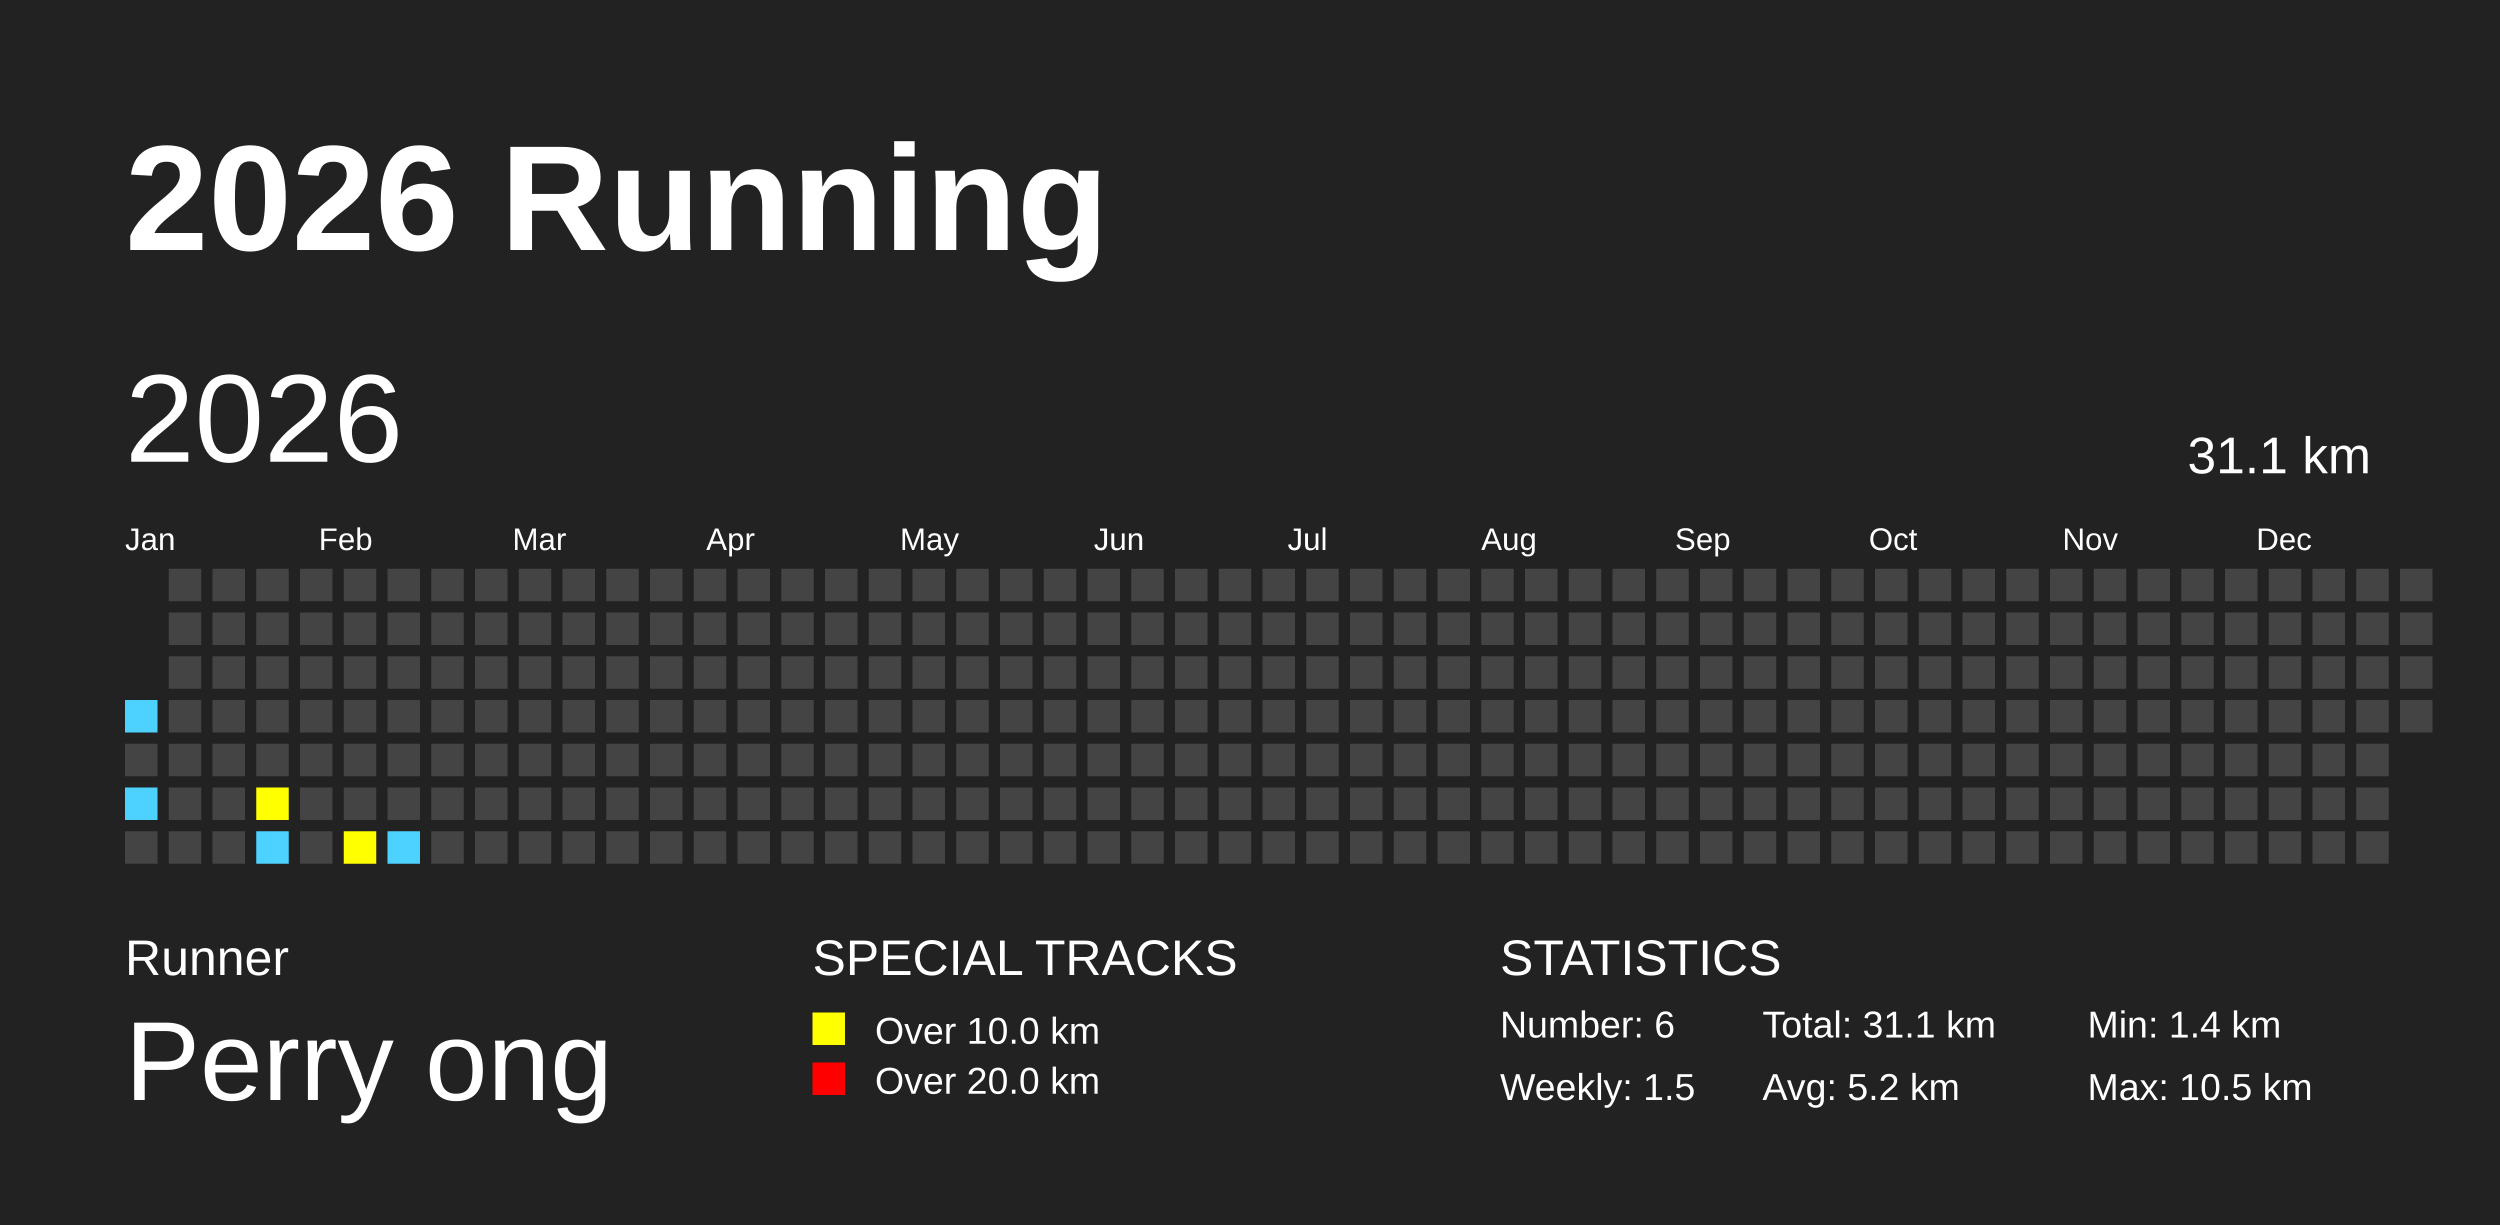
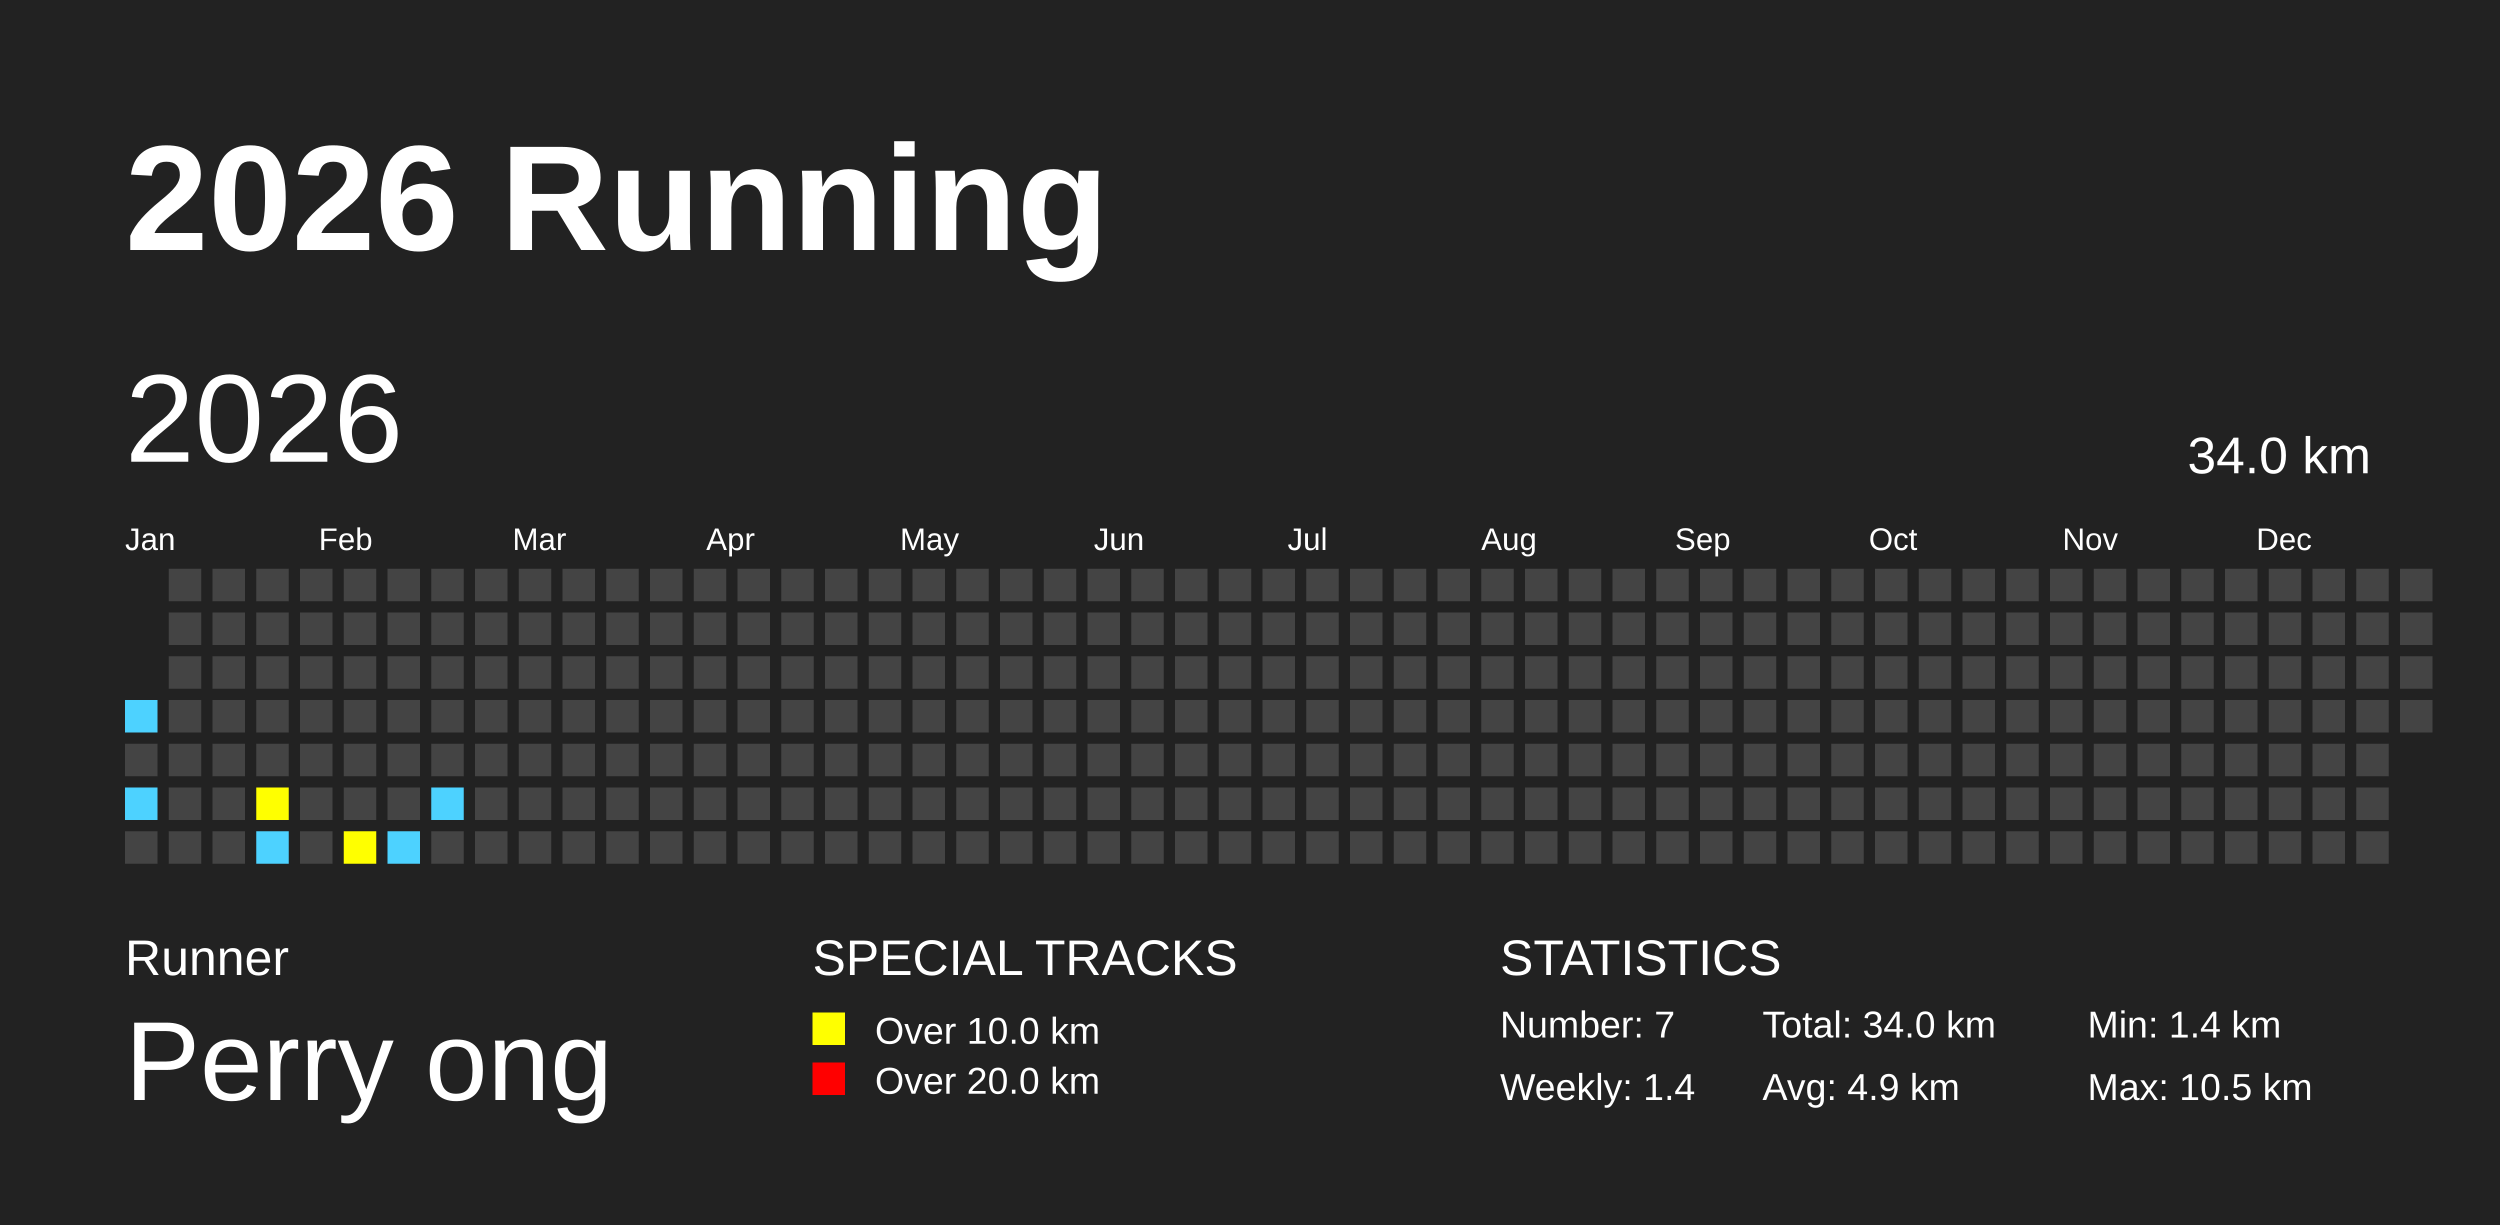
<svg xmlns="http://www.w3.org/2000/svg" baseProfile="full" height="98mm" version="1.1" viewBox="0,0,200,98" width="200mm">
  <defs />
  <rect fill="#222222" height="98" width="200" x="0" y="0" />
  <text fill="#FFFFFF" style="font-size:12px; font-family:Arial; font-weight:bold;" x="10" y="20">2026 Running</text>
  <text fill="#FFFFFF" style="font-size:4px; font-family:Arial" x="10" y="78">Runner</text>
  <text fill="#FFFFFF" style="font-size:9px; font-family:Arial" x="10" y="88">Perry ong</text>
  <text fill="#FFFFFF" style="font-size:4px; font-family:Arial" x="65" y="78">SPECIAL TRACKS</text>
  <rect fill="yellow" height="2.6" width="2.6" x="65" y="81" />
  <text fill="#FFFFFF" style="font-size:3px; font-family:Arial" x="70" y="83.5">Over 10.0 km</text>
  <rect fill="red" height="2.6" width="2.6" x="65" y="85" />
  <text fill="#FFFFFF" style="font-size:3px; font-family:Arial" x="70" y="87.5">Over 20.0 km</text>
  <text fill="#FFFFFF" style="font-size:4px; font-family:Arial" x="120" y="78">STATISTICS</text>
-   <text fill="#FFFFFF" style="font-size:3px; font-family:Arial" x="120" y="83">Number: 6</text>
-   <text fill="#FFFFFF" style="font-size:3px; font-family:Arial" x="120" y="88">Weekly: 1.5</text>
-   <text fill="#FFFFFF" style="font-size:3px; font-family:Arial" x="141" y="83">Total: 31.1 km</text>
-   <text fill="#FFFFFF" style="font-size:3px; font-family:Arial" x="141" y="88">Avg: 5.2 km</text>
+   <text fill="#FFFFFF" style="font-size:3px; font-family:Arial" x="120" y="83">Number: 7</text>
+   <text fill="#FFFFFF" style="font-size:3px; font-family:Arial" x="120" y="88">Weekly: 1.4</text>
+   <text fill="#FFFFFF" style="font-size:3px; font-family:Arial" x="141" y="83">Total: 34.0 km</text>
+   <text fill="#FFFFFF" style="font-size:3px; font-family:Arial" x="141" y="88">Avg: 4.9 km</text>
  <text fill="#FFFFFF" style="font-size:3px; font-family:Arial" x="167" y="83">Min: 1.4 km</text>
  <text fill="#FFFFFF" style="font-size:3px; font-family:Arial" x="167" y="88">Max: 10.5 km</text>
  <text dominant-baseline="hanging" fill="#FFFFFF" style="font-size:10.0px; font-family:Arial;" x="10" y="30">2026</text>
-   <text dominant-baseline="hanging" fill="#FFFFFF" style="font-size:4.125px; font-family:Arial;" x="175" y="35">31.1 km</text>
+   <text dominant-baseline="hanging" fill="#FFFFFF" style="font-size:4.125px; font-family:Arial;" x="175" y="35">34.0 km</text>
  <text fill="#FFFFFF" style="font-size:2.5px; font-family:Arial" x="10.0" y="44">Jan</text>
  <text fill="#FFFFFF" style="font-size:2.5px; font-family:Arial" x="25.5" y="44">Feb</text>
  <text fill="#FFFFFF" style="font-size:2.5px; font-family:Arial" x="41.0" y="44">Mar</text>
  <text fill="#FFFFFF" style="font-size:2.5px; font-family:Arial" x="56.5" y="44">Apr</text>
  <text fill="#FFFFFF" style="font-size:2.5px; font-family:Arial" x="72.0" y="44">May</text>
  <text fill="#FFFFFF" style="font-size:2.5px; font-family:Arial" x="87.5" y="44">Jun</text>
  <text fill="#FFFFFF" style="font-size:2.5px; font-family:Arial" x="103.0" y="44">Jul</text>
  <text fill="#FFFFFF" style="font-size:2.5px; font-family:Arial" x="118.5" y="44">Aug</text>
  <text fill="#FFFFFF" style="font-size:2.5px; font-family:Arial" x="134.0" y="44">Sep</text>
  <text fill="#FFFFFF" style="font-size:2.5px; font-family:Arial" x="149.5" y="44">Oct</text>
  <text fill="#FFFFFF" style="font-size:2.5px; font-family:Arial" x="165.0" y="44">Nov</text>
  <text fill="#FFFFFF" style="font-size:2.5px; font-family:Arial" x="180.5" y="44">Dec</text>
  <rect fill="#4DD2FF" height="2.6" width="2.6" x="10.0" y="56.0" />
  <rect fill="#444444" height="2.6" width="2.6" x="10.0" y="59.5" />
  <rect fill="#4DD2FF" height="2.6" width="2.6" x="10.0" y="63.0" />
  <rect fill="#444444" height="2.6" width="2.6" x="10.0" y="66.5" />
  <rect fill="#444444" height="2.6" width="2.6" x="13.5" y="45.5" />
  <rect fill="#444444" height="2.6" width="2.6" x="13.5" y="49.0" />
  <rect fill="#444444" height="2.6" width="2.6" x="13.5" y="52.5" />
  <rect fill="#444444" height="2.6" width="2.6" x="13.5" y="56.0" />
  <rect fill="#444444" height="2.6" width="2.6" x="13.5" y="59.5" />
  <rect fill="#444444" height="2.6" width="2.6" x="13.5" y="63.0" />
  <rect fill="#444444" height="2.6" width="2.6" x="13.5" y="66.5" />
  <rect fill="#444444" height="2.6" width="2.6" x="17.0" y="45.5" />
  <rect fill="#444444" height="2.6" width="2.6" x="17.0" y="49.0" />
  <rect fill="#444444" height="2.6" width="2.6" x="17.0" y="52.5" />
  <rect fill="#444444" height="2.6" width="2.6" x="17.0" y="56.0" />
  <rect fill="#444444" height="2.6" width="2.6" x="17.0" y="59.5" />
  <rect fill="#444444" height="2.6" width="2.6" x="17.0" y="63.0" />
  <rect fill="#444444" height="2.6" width="2.6" x="17.0" y="66.5" />
  <rect fill="#444444" height="2.6" width="2.6" x="20.5" y="45.5" />
  <rect fill="#444444" height="2.6" width="2.6" x="20.5" y="49.0" />
  <rect fill="#444444" height="2.6" width="2.6" x="20.5" y="52.5" />
  <rect fill="#444444" height="2.6" width="2.6" x="20.5" y="56.0" />
  <rect fill="#444444" height="2.6" width="2.6" x="20.5" y="59.5" />
  <rect fill="yellow" height="2.6" width="2.6" x="20.5" y="63.0" />
  <rect fill="#4DD2FF" height="2.6" width="2.6" x="20.5" y="66.5" />
  <rect fill="#444444" height="2.6" width="2.6" x="24.0" y="45.5" />
  <rect fill="#444444" height="2.6" width="2.6" x="24.0" y="49.0" />
  <rect fill="#444444" height="2.6" width="2.6" x="24.0" y="52.5" />
  <rect fill="#444444" height="2.6" width="2.6" x="24.0" y="56.0" />
  <rect fill="#444444" height="2.6" width="2.6" x="24.0" y="59.5" />
  <rect fill="#444444" height="2.6" width="2.6" x="24.0" y="63.0" />
  <rect fill="#444444" height="2.6" width="2.6" x="24.0" y="66.5" />
  <rect fill="#444444" height="2.6" width="2.6" x="27.5" y="45.5" />
  <rect fill="#444444" height="2.6" width="2.6" x="27.5" y="49.0" />
  <rect fill="#444444" height="2.6" width="2.6" x="27.5" y="52.5" />
  <rect fill="#444444" height="2.6" width="2.6" x="27.5" y="56.0" />
  <rect fill="#444444" height="2.6" width="2.6" x="27.5" y="59.5" />
  <rect fill="#444444" height="2.6" width="2.6" x="27.5" y="63.0" />
  <rect fill="yellow" height="2.6" width="2.6" x="27.5" y="66.5" />
  <rect fill="#444444" height="2.6" width="2.6" x="31.0" y="45.5" />
  <rect fill="#444444" height="2.6" width="2.6" x="31.0" y="49.0" />
  <rect fill="#444444" height="2.6" width="2.6" x="31.0" y="52.5" />
  <rect fill="#444444" height="2.6" width="2.6" x="31.0" y="56.0" />
  <rect fill="#444444" height="2.6" width="2.6" x="31.0" y="59.5" />
  <rect fill="#444444" height="2.6" width="2.6" x="31.0" y="63.0" />
  <rect fill="#4DD2FF" height="2.6" width="2.6" x="31.0" y="66.5" />
  <rect fill="#444444" height="2.6" width="2.6" x="34.5" y="45.5" />
  <rect fill="#444444" height="2.6" width="2.6" x="34.5" y="49.0" />
  <rect fill="#444444" height="2.6" width="2.6" x="34.5" y="52.5" />
  <rect fill="#444444" height="2.6" width="2.6" x="34.5" y="56.0" />
  <rect fill="#444444" height="2.6" width="2.6" x="34.5" y="59.5" />
-   <rect fill="#444444" height="2.6" width="2.6" x="34.5" y="63.0" />
+   <rect fill="#4DD2FF" height="2.6" width="2.6" x="34.5" y="63.0" />
  <rect fill="#444444" height="2.6" width="2.6" x="34.5" y="66.5" />
  <rect fill="#444444" height="2.6" width="2.6" x="38.0" y="45.5" />
  <rect fill="#444444" height="2.6" width="2.6" x="38.0" y="49.0" />
  <rect fill="#444444" height="2.6" width="2.6" x="38.0" y="52.5" />
  <rect fill="#444444" height="2.6" width="2.6" x="38.0" y="56.0" />
  <rect fill="#444444" height="2.6" width="2.6" x="38.0" y="59.5" />
  <rect fill="#444444" height="2.6" width="2.6" x="38.0" y="63.0" />
  <rect fill="#444444" height="2.6" width="2.6" x="38.0" y="66.5" />
  <rect fill="#444444" height="2.6" width="2.6" x="41.5" y="45.5" />
  <rect fill="#444444" height="2.6" width="2.6" x="41.5" y="49.0" />
  <rect fill="#444444" height="2.6" width="2.6" x="41.5" y="52.5" />
  <rect fill="#444444" height="2.6" width="2.6" x="41.5" y="56.0" />
  <rect fill="#444444" height="2.6" width="2.6" x="41.5" y="59.5" />
  <rect fill="#444444" height="2.6" width="2.6" x="41.5" y="63.0" />
  <rect fill="#444444" height="2.6" width="2.6" x="41.5" y="66.5" />
  <rect fill="#444444" height="2.6" width="2.6" x="45.0" y="45.5" />
  <rect fill="#444444" height="2.6" width="2.6" x="45.0" y="49.0" />
  <rect fill="#444444" height="2.6" width="2.6" x="45.0" y="52.5" />
  <rect fill="#444444" height="2.6" width="2.6" x="45.0" y="56.0" />
  <rect fill="#444444" height="2.6" width="2.6" x="45.0" y="59.5" />
  <rect fill="#444444" height="2.6" width="2.6" x="45.0" y="63.0" />
  <rect fill="#444444" height="2.6" width="2.6" x="45.0" y="66.5" />
  <rect fill="#444444" height="2.6" width="2.6" x="48.5" y="45.5" />
  <rect fill="#444444" height="2.6" width="2.6" x="48.5" y="49.0" />
  <rect fill="#444444" height="2.6" width="2.6" x="48.5" y="52.5" />
  <rect fill="#444444" height="2.6" width="2.6" x="48.5" y="56.0" />
  <rect fill="#444444" height="2.6" width="2.6" x="48.5" y="59.5" />
  <rect fill="#444444" height="2.6" width="2.6" x="48.5" y="63.0" />
  <rect fill="#444444" height="2.6" width="2.6" x="48.5" y="66.5" />
  <rect fill="#444444" height="2.6" width="2.6" x="52.0" y="45.5" />
  <rect fill="#444444" height="2.6" width="2.6" x="52.0" y="49.0" />
  <rect fill="#444444" height="2.6" width="2.6" x="52.0" y="52.5" />
  <rect fill="#444444" height="2.6" width="2.6" x="52.0" y="56.0" />
  <rect fill="#444444" height="2.6" width="2.6" x="52.0" y="59.5" />
  <rect fill="#444444" height="2.6" width="2.6" x="52.0" y="63.0" />
  <rect fill="#444444" height="2.6" width="2.6" x="52.0" y="66.5" />
  <rect fill="#444444" height="2.6" width="2.6" x="55.5" y="45.5" />
  <rect fill="#444444" height="2.6" width="2.6" x="55.5" y="49.0" />
  <rect fill="#444444" height="2.6" width="2.6" x="55.5" y="52.5" />
  <rect fill="#444444" height="2.6" width="2.6" x="55.5" y="56.0" />
  <rect fill="#444444" height="2.6" width="2.6" x="55.5" y="59.5" />
  <rect fill="#444444" height="2.6" width="2.6" x="55.5" y="63.0" />
  <rect fill="#444444" height="2.6" width="2.6" x="55.5" y="66.5" />
  <rect fill="#444444" height="2.6" width="2.6" x="59.0" y="45.5" />
  <rect fill="#444444" height="2.6" width="2.6" x="59.0" y="49.0" />
  <rect fill="#444444" height="2.6" width="2.6" x="59.0" y="52.5" />
  <rect fill="#444444" height="2.6" width="2.6" x="59.0" y="56.0" />
  <rect fill="#444444" height="2.6" width="2.6" x="59.0" y="59.5" />
  <rect fill="#444444" height="2.6" width="2.6" x="59.0" y="63.0" />
  <rect fill="#444444" height="2.6" width="2.6" x="59.0" y="66.5" />
  <rect fill="#444444" height="2.6" width="2.6" x="62.5" y="45.5" />
  <rect fill="#444444" height="2.6" width="2.6" x="62.5" y="49.0" />
  <rect fill="#444444" height="2.6" width="2.6" x="62.5" y="52.5" />
  <rect fill="#444444" height="2.6" width="2.6" x="62.5" y="56.0" />
  <rect fill="#444444" height="2.6" width="2.6" x="62.5" y="59.5" />
  <rect fill="#444444" height="2.6" width="2.6" x="62.5" y="63.0" />
  <rect fill="#444444" height="2.6" width="2.6" x="62.5" y="66.5" />
  <rect fill="#444444" height="2.6" width="2.6" x="66.0" y="45.5" />
  <rect fill="#444444" height="2.6" width="2.6" x="66.0" y="49.0" />
  <rect fill="#444444" height="2.6" width="2.6" x="66.0" y="52.5" />
  <rect fill="#444444" height="2.6" width="2.6" x="66.0" y="56.0" />
  <rect fill="#444444" height="2.6" width="2.6" x="66.0" y="59.5" />
  <rect fill="#444444" height="2.6" width="2.6" x="66.0" y="63.0" />
  <rect fill="#444444" height="2.6" width="2.6" x="66.0" y="66.5" />
  <rect fill="#444444" height="2.6" width="2.6" x="69.5" y="45.5" />
  <rect fill="#444444" height="2.6" width="2.6" x="69.5" y="49.0" />
  <rect fill="#444444" height="2.6" width="2.6" x="69.5" y="52.5" />
  <rect fill="#444444" height="2.6" width="2.6" x="69.5" y="56.0" />
  <rect fill="#444444" height="2.6" width="2.6" x="69.5" y="59.5" />
  <rect fill="#444444" height="2.6" width="2.6" x="69.5" y="63.0" />
  <rect fill="#444444" height="2.6" width="2.6" x="69.5" y="66.5" />
  <rect fill="#444444" height="2.6" width="2.6" x="73.0" y="45.5" />
  <rect fill="#444444" height="2.6" width="2.6" x="73.0" y="49.0" />
  <rect fill="#444444" height="2.6" width="2.6" x="73.0" y="52.5" />
  <rect fill="#444444" height="2.6" width="2.6" x="73.0" y="56.0" />
  <rect fill="#444444" height="2.6" width="2.6" x="73.0" y="59.5" />
  <rect fill="#444444" height="2.6" width="2.6" x="73.0" y="63.0" />
  <rect fill="#444444" height="2.6" width="2.6" x="73.0" y="66.5" />
  <rect fill="#444444" height="2.6" width="2.6" x="76.5" y="45.5" />
  <rect fill="#444444" height="2.6" width="2.6" x="76.5" y="49.0" />
  <rect fill="#444444" height="2.6" width="2.6" x="76.5" y="52.5" />
  <rect fill="#444444" height="2.6" width="2.6" x="76.5" y="56.0" />
  <rect fill="#444444" height="2.6" width="2.6" x="76.5" y="59.5" />
  <rect fill="#444444" height="2.6" width="2.6" x="76.5" y="63.0" />
  <rect fill="#444444" height="2.6" width="2.6" x="76.5" y="66.5" />
  <rect fill="#444444" height="2.6" width="2.6" x="80.0" y="45.5" />
  <rect fill="#444444" height="2.6" width="2.6" x="80.0" y="49.0" />
  <rect fill="#444444" height="2.6" width="2.6" x="80.0" y="52.5" />
  <rect fill="#444444" height="2.6" width="2.6" x="80.0" y="56.0" />
  <rect fill="#444444" height="2.6" width="2.6" x="80.0" y="59.5" />
  <rect fill="#444444" height="2.6" width="2.6" x="80.0" y="63.0" />
  <rect fill="#444444" height="2.6" width="2.6" x="80.0" y="66.5" />
  <rect fill="#444444" height="2.6" width="2.6" x="83.5" y="45.5" />
  <rect fill="#444444" height="2.6" width="2.6" x="83.5" y="49.0" />
  <rect fill="#444444" height="2.6" width="2.6" x="83.5" y="52.5" />
  <rect fill="#444444" height="2.6" width="2.6" x="83.5" y="56.0" />
  <rect fill="#444444" height="2.6" width="2.6" x="83.5" y="59.5" />
  <rect fill="#444444" height="2.6" width="2.6" x="83.5" y="63.0" />
  <rect fill="#444444" height="2.6" width="2.6" x="83.5" y="66.5" />
  <rect fill="#444444" height="2.6" width="2.6" x="87.0" y="45.5" />
  <rect fill="#444444" height="2.6" width="2.6" x="87.0" y="49.0" />
  <rect fill="#444444" height="2.6" width="2.6" x="87.0" y="52.5" />
  <rect fill="#444444" height="2.6" width="2.6" x="87.0" y="56.0" />
  <rect fill="#444444" height="2.6" width="2.6" x="87.0" y="59.5" />
  <rect fill="#444444" height="2.6" width="2.6" x="87.0" y="63.0" />
  <rect fill="#444444" height="2.6" width="2.6" x="87.0" y="66.5" />
  <rect fill="#444444" height="2.6" width="2.6" x="90.5" y="45.5" />
  <rect fill="#444444" height="2.6" width="2.6" x="90.5" y="49.0" />
  <rect fill="#444444" height="2.6" width="2.6" x="90.5" y="52.5" />
  <rect fill="#444444" height="2.6" width="2.6" x="90.5" y="56.0" />
  <rect fill="#444444" height="2.6" width="2.6" x="90.5" y="59.5" />
  <rect fill="#444444" height="2.6" width="2.6" x="90.5" y="63.0" />
  <rect fill="#444444" height="2.6" width="2.6" x="90.5" y="66.5" />
  <rect fill="#444444" height="2.6" width="2.6" x="94.0" y="45.5" />
  <rect fill="#444444" height="2.6" width="2.6" x="94.0" y="49.0" />
  <rect fill="#444444" height="2.6" width="2.6" x="94.0" y="52.5" />
  <rect fill="#444444" height="2.6" width="2.6" x="94.0" y="56.0" />
  <rect fill="#444444" height="2.6" width="2.6" x="94.0" y="59.5" />
  <rect fill="#444444" height="2.6" width="2.6" x="94.0" y="63.0" />
  <rect fill="#444444" height="2.6" width="2.6" x="94.0" y="66.5" />
  <rect fill="#444444" height="2.6" width="2.6" x="97.5" y="45.5" />
  <rect fill="#444444" height="2.6" width="2.6" x="97.5" y="49.0" />
  <rect fill="#444444" height="2.6" width="2.6" x="97.5" y="52.5" />
  <rect fill="#444444" height="2.6" width="2.6" x="97.5" y="56.0" />
  <rect fill="#444444" height="2.6" width="2.6" x="97.5" y="59.5" />
  <rect fill="#444444" height="2.6" width="2.6" x="97.5" y="63.0" />
  <rect fill="#444444" height="2.6" width="2.6" x="97.5" y="66.5" />
  <rect fill="#444444" height="2.6" width="2.6" x="101.0" y="45.5" />
  <rect fill="#444444" height="2.6" width="2.6" x="101.0" y="49.0" />
  <rect fill="#444444" height="2.6" width="2.6" x="101.0" y="52.5" />
  <rect fill="#444444" height="2.6" width="2.6" x="101.0" y="56.0" />
  <rect fill="#444444" height="2.6" width="2.6" x="101.0" y="59.5" />
  <rect fill="#444444" height="2.6" width="2.6" x="101.0" y="63.0" />
  <rect fill="#444444" height="2.6" width="2.6" x="101.0" y="66.5" />
  <rect fill="#444444" height="2.6" width="2.6" x="104.5" y="45.5" />
  <rect fill="#444444" height="2.6" width="2.6" x="104.5" y="49.0" />
  <rect fill="#444444" height="2.6" width="2.6" x="104.5" y="52.5" />
  <rect fill="#444444" height="2.6" width="2.6" x="104.5" y="56.0" />
  <rect fill="#444444" height="2.6" width="2.6" x="104.5" y="59.5" />
  <rect fill="#444444" height="2.6" width="2.6" x="104.5" y="63.0" />
  <rect fill="#444444" height="2.6" width="2.6" x="104.5" y="66.5" />
  <rect fill="#444444" height="2.6" width="2.6" x="108.0" y="45.5" />
  <rect fill="#444444" height="2.6" width="2.6" x="108.0" y="49.0" />
  <rect fill="#444444" height="2.6" width="2.6" x="108.0" y="52.5" />
  <rect fill="#444444" height="2.6" width="2.6" x="108.0" y="56.0" />
  <rect fill="#444444" height="2.6" width="2.6" x="108.0" y="59.5" />
  <rect fill="#444444" height="2.6" width="2.6" x="108.0" y="63.0" />
  <rect fill="#444444" height="2.6" width="2.6" x="108.0" y="66.5" />
  <rect fill="#444444" height="2.6" width="2.6" x="111.5" y="45.5" />
  <rect fill="#444444" height="2.6" width="2.6" x="111.5" y="49.0" />
  <rect fill="#444444" height="2.6" width="2.6" x="111.5" y="52.5" />
  <rect fill="#444444" height="2.6" width="2.6" x="111.5" y="56.0" />
  <rect fill="#444444" height="2.6" width="2.6" x="111.5" y="59.5" />
  <rect fill="#444444" height="2.6" width="2.6" x="111.5" y="63.0" />
  <rect fill="#444444" height="2.6" width="2.6" x="111.5" y="66.5" />
  <rect fill="#444444" height="2.6" width="2.6" x="115.0" y="45.5" />
  <rect fill="#444444" height="2.6" width="2.6" x="115.0" y="49.0" />
  <rect fill="#444444" height="2.6" width="2.6" x="115.0" y="52.5" />
  <rect fill="#444444" height="2.6" width="2.6" x="115.0" y="56.0" />
  <rect fill="#444444" height="2.6" width="2.6" x="115.0" y="59.5" />
  <rect fill="#444444" height="2.6" width="2.6" x="115.0" y="63.0" />
  <rect fill="#444444" height="2.6" width="2.6" x="115.0" y="66.5" />
  <rect fill="#444444" height="2.6" width="2.6" x="118.5" y="45.5" />
  <rect fill="#444444" height="2.6" width="2.6" x="118.5" y="49.0" />
  <rect fill="#444444" height="2.6" width="2.6" x="118.5" y="52.5" />
  <rect fill="#444444" height="2.6" width="2.6" x="118.5" y="56.0" />
  <rect fill="#444444" height="2.6" width="2.6" x="118.5" y="59.5" />
  <rect fill="#444444" height="2.6" width="2.6" x="118.5" y="63.0" />
  <rect fill="#444444" height="2.6" width="2.6" x="118.5" y="66.5" />
  <rect fill="#444444" height="2.6" width="2.6" x="122.0" y="45.5" />
  <rect fill="#444444" height="2.6" width="2.6" x="122.0" y="49.0" />
  <rect fill="#444444" height="2.6" width="2.6" x="122.0" y="52.5" />
  <rect fill="#444444" height="2.6" width="2.6" x="122.0" y="56.0" />
  <rect fill="#444444" height="2.6" width="2.6" x="122.0" y="59.5" />
  <rect fill="#444444" height="2.6" width="2.6" x="122.0" y="63.0" />
  <rect fill="#444444" height="2.6" width="2.6" x="122.0" y="66.5" />
  <rect fill="#444444" height="2.6" width="2.6" x="125.5" y="45.5" />
  <rect fill="#444444" height="2.6" width="2.6" x="125.5" y="49.0" />
  <rect fill="#444444" height="2.6" width="2.6" x="125.5" y="52.5" />
  <rect fill="#444444" height="2.6" width="2.6" x="125.5" y="56.0" />
  <rect fill="#444444" height="2.6" width="2.6" x="125.5" y="59.5" />
  <rect fill="#444444" height="2.6" width="2.6" x="125.5" y="63.0" />
  <rect fill="#444444" height="2.6" width="2.6" x="125.5" y="66.5" />
  <rect fill="#444444" height="2.6" width="2.6" x="129.0" y="45.5" />
  <rect fill="#444444" height="2.6" width="2.6" x="129.0" y="49.0" />
  <rect fill="#444444" height="2.6" width="2.6" x="129.0" y="52.5" />
  <rect fill="#444444" height="2.6" width="2.6" x="129.0" y="56.0" />
  <rect fill="#444444" height="2.6" width="2.6" x="129.0" y="59.5" />
  <rect fill="#444444" height="2.6" width="2.6" x="129.0" y="63.0" />
  <rect fill="#444444" height="2.6" width="2.6" x="129.0" y="66.5" />
  <rect fill="#444444" height="2.6" width="2.6" x="132.5" y="45.5" />
  <rect fill="#444444" height="2.6" width="2.6" x="132.5" y="49.0" />
  <rect fill="#444444" height="2.6" width="2.6" x="132.5" y="52.5" />
  <rect fill="#444444" height="2.6" width="2.6" x="132.5" y="56.0" />
  <rect fill="#444444" height="2.6" width="2.6" x="132.5" y="59.5" />
  <rect fill="#444444" height="2.6" width="2.6" x="132.5" y="63.0" />
  <rect fill="#444444" height="2.6" width="2.6" x="132.5" y="66.5" />
  <rect fill="#444444" height="2.6" width="2.6" x="136.0" y="45.5" />
  <rect fill="#444444" height="2.6" width="2.6" x="136.0" y="49.0" />
  <rect fill="#444444" height="2.6" width="2.6" x="136.0" y="52.5" />
  <rect fill="#444444" height="2.6" width="2.6" x="136.0" y="56.0" />
  <rect fill="#444444" height="2.6" width="2.6" x="136.0" y="59.5" />
  <rect fill="#444444" height="2.6" width="2.6" x="136.0" y="63.0" />
  <rect fill="#444444" height="2.6" width="2.6" x="136.0" y="66.5" />
  <rect fill="#444444" height="2.6" width="2.6" x="139.5" y="45.5" />
  <rect fill="#444444" height="2.6" width="2.6" x="139.5" y="49.0" />
  <rect fill="#444444" height="2.6" width="2.6" x="139.5" y="52.5" />
  <rect fill="#444444" height="2.6" width="2.6" x="139.5" y="56.0" />
  <rect fill="#444444" height="2.6" width="2.6" x="139.5" y="59.5" />
  <rect fill="#444444" height="2.6" width="2.6" x="139.5" y="63.0" />
  <rect fill="#444444" height="2.6" width="2.6" x="139.5" y="66.5" />
  <rect fill="#444444" height="2.6" width="2.6" x="143.0" y="45.5" />
  <rect fill="#444444" height="2.6" width="2.6" x="143.0" y="49.0" />
  <rect fill="#444444" height="2.6" width="2.6" x="143.0" y="52.5" />
  <rect fill="#444444" height="2.6" width="2.6" x="143.0" y="56.0" />
  <rect fill="#444444" height="2.6" width="2.6" x="143.0" y="59.5" />
  <rect fill="#444444" height="2.6" width="2.6" x="143.0" y="63.0" />
  <rect fill="#444444" height="2.6" width="2.6" x="143.0" y="66.5" />
  <rect fill="#444444" height="2.6" width="2.6" x="146.5" y="45.5" />
  <rect fill="#444444" height="2.6" width="2.6" x="146.5" y="49.0" />
  <rect fill="#444444" height="2.6" width="2.6" x="146.5" y="52.5" />
  <rect fill="#444444" height="2.6" width="2.6" x="146.5" y="56.0" />
  <rect fill="#444444" height="2.6" width="2.6" x="146.5" y="59.5" />
  <rect fill="#444444" height="2.6" width="2.6" x="146.5" y="63.0" />
  <rect fill="#444444" height="2.6" width="2.6" x="146.5" y="66.5" />
  <rect fill="#444444" height="2.6" width="2.6" x="150.0" y="45.5" />
  <rect fill="#444444" height="2.6" width="2.6" x="150.0" y="49.0" />
  <rect fill="#444444" height="2.6" width="2.6" x="150.0" y="52.5" />
  <rect fill="#444444" height="2.6" width="2.6" x="150.0" y="56.0" />
  <rect fill="#444444" height="2.6" width="2.6" x="150.0" y="59.5" />
  <rect fill="#444444" height="2.6" width="2.6" x="150.0" y="63.0" />
  <rect fill="#444444" height="2.6" width="2.6" x="150.0" y="66.5" />
  <rect fill="#444444" height="2.6" width="2.6" x="153.5" y="45.5" />
  <rect fill="#444444" height="2.6" width="2.6" x="153.5" y="49.0" />
  <rect fill="#444444" height="2.6" width="2.6" x="153.5" y="52.5" />
  <rect fill="#444444" height="2.6" width="2.6" x="153.5" y="56.0" />
  <rect fill="#444444" height="2.6" width="2.6" x="153.5" y="59.5" />
  <rect fill="#444444" height="2.6" width="2.6" x="153.5" y="63.0" />
  <rect fill="#444444" height="2.6" width="2.6" x="153.5" y="66.5" />
  <rect fill="#444444" height="2.6" width="2.6" x="157.0" y="45.5" />
  <rect fill="#444444" height="2.6" width="2.6" x="157.0" y="49.0" />
  <rect fill="#444444" height="2.6" width="2.6" x="157.0" y="52.5" />
  <rect fill="#444444" height="2.6" width="2.6" x="157.0" y="56.0" />
  <rect fill="#444444" height="2.6" width="2.6" x="157.0" y="59.5" />
  <rect fill="#444444" height="2.6" width="2.6" x="157.0" y="63.0" />
  <rect fill="#444444" height="2.6" width="2.6" x="157.0" y="66.5" />
  <rect fill="#444444" height="2.6" width="2.6" x="160.5" y="45.5" />
  <rect fill="#444444" height="2.6" width="2.6" x="160.5" y="49.0" />
  <rect fill="#444444" height="2.6" width="2.6" x="160.5" y="52.5" />
  <rect fill="#444444" height="2.6" width="2.6" x="160.5" y="56.0" />
  <rect fill="#444444" height="2.6" width="2.6" x="160.5" y="59.5" />
  <rect fill="#444444" height="2.6" width="2.6" x="160.5" y="63.0" />
  <rect fill="#444444" height="2.6" width="2.6" x="160.5" y="66.5" />
  <rect fill="#444444" height="2.6" width="2.6" x="164.0" y="45.5" />
  <rect fill="#444444" height="2.6" width="2.6" x="164.0" y="49.0" />
  <rect fill="#444444" height="2.6" width="2.6" x="164.0" y="52.5" />
  <rect fill="#444444" height="2.6" width="2.6" x="164.0" y="56.0" />
  <rect fill="#444444" height="2.6" width="2.6" x="164.0" y="59.5" />
  <rect fill="#444444" height="2.6" width="2.6" x="164.0" y="63.0" />
  <rect fill="#444444" height="2.6" width="2.6" x="164.0" y="66.5" />
  <rect fill="#444444" height="2.6" width="2.6" x="167.5" y="45.5" />
  <rect fill="#444444" height="2.6" width="2.6" x="167.5" y="49.0" />
  <rect fill="#444444" height="2.6" width="2.6" x="167.5" y="52.5" />
  <rect fill="#444444" height="2.6" width="2.6" x="167.5" y="56.0" />
  <rect fill="#444444" height="2.6" width="2.6" x="167.5" y="59.5" />
  <rect fill="#444444" height="2.6" width="2.6" x="167.5" y="63.0" />
  <rect fill="#444444" height="2.6" width="2.6" x="167.5" y="66.5" />
  <rect fill="#444444" height="2.6" width="2.6" x="171.0" y="45.5" />
  <rect fill="#444444" height="2.6" width="2.6" x="171.0" y="49.0" />
  <rect fill="#444444" height="2.6" width="2.6" x="171.0" y="52.5" />
  <rect fill="#444444" height="2.6" width="2.6" x="171.0" y="56.0" />
  <rect fill="#444444" height="2.6" width="2.6" x="171.0" y="59.5" />
  <rect fill="#444444" height="2.6" width="2.6" x="171.0" y="63.0" />
  <rect fill="#444444" height="2.6" width="2.6" x="171.0" y="66.5" />
  <rect fill="#444444" height="2.6" width="2.6" x="174.5" y="45.5" />
  <rect fill="#444444" height="2.6" width="2.6" x="174.5" y="49.0" />
  <rect fill="#444444" height="2.6" width="2.6" x="174.5" y="52.5" />
  <rect fill="#444444" height="2.6" width="2.6" x="174.5" y="56.0" />
  <rect fill="#444444" height="2.6" width="2.6" x="174.5" y="59.5" />
  <rect fill="#444444" height="2.6" width="2.6" x="174.5" y="63.0" />
  <rect fill="#444444" height="2.6" width="2.6" x="174.5" y="66.5" />
  <rect fill="#444444" height="2.6" width="2.6" x="178.0" y="45.5" />
  <rect fill="#444444" height="2.6" width="2.6" x="178.0" y="49.0" />
  <rect fill="#444444" height="2.6" width="2.6" x="178.0" y="52.5" />
  <rect fill="#444444" height="2.6" width="2.6" x="178.0" y="56.0" />
  <rect fill="#444444" height="2.6" width="2.6" x="178.0" y="59.5" />
  <rect fill="#444444" height="2.6" width="2.6" x="178.0" y="63.0" />
  <rect fill="#444444" height="2.6" width="2.6" x="178.0" y="66.5" />
  <rect fill="#444444" height="2.6" width="2.6" x="181.5" y="45.5" />
  <rect fill="#444444" height="2.6" width="2.6" x="181.5" y="49.0" />
  <rect fill="#444444" height="2.6" width="2.6" x="181.5" y="52.5" />
  <rect fill="#444444" height="2.6" width="2.6" x="181.5" y="56.0" />
  <rect fill="#444444" height="2.6" width="2.6" x="181.5" y="59.5" />
  <rect fill="#444444" height="2.6" width="2.6" x="181.5" y="63.0" />
  <rect fill="#444444" height="2.6" width="2.6" x="181.5" y="66.5" />
  <rect fill="#444444" height="2.6" width="2.6" x="185.0" y="45.5" />
  <rect fill="#444444" height="2.6" width="2.6" x="185.0" y="49.0" />
  <rect fill="#444444" height="2.6" width="2.6" x="185.0" y="52.5" />
  <rect fill="#444444" height="2.6" width="2.6" x="185.0" y="56.0" />
  <rect fill="#444444" height="2.6" width="2.6" x="185.0" y="59.5" />
  <rect fill="#444444" height="2.6" width="2.6" x="185.0" y="63.0" />
  <rect fill="#444444" height="2.6" width="2.6" x="185.0" y="66.5" />
  <rect fill="#444444" height="2.6" width="2.6" x="188.5" y="45.5" />
  <rect fill="#444444" height="2.6" width="2.6" x="188.5" y="49.0" />
  <rect fill="#444444" height="2.6" width="2.6" x="188.5" y="52.5" />
  <rect fill="#444444" height="2.6" width="2.6" x="188.5" y="56.0" />
  <rect fill="#444444" height="2.6" width="2.6" x="188.5" y="59.5" />
  <rect fill="#444444" height="2.6" width="2.6" x="188.5" y="63.0" />
  <rect fill="#444444" height="2.6" width="2.6" x="188.5" y="66.5" />
  <rect fill="#444444" height="2.6" width="2.6" x="192.0" y="45.5" />
  <rect fill="#444444" height="2.6" width="2.6" x="192.0" y="49.0" />
  <rect fill="#444444" height="2.6" width="2.6" x="192.0" y="52.5" />
  <rect fill="#444444" height="2.6" width="2.6" x="192.0" y="56.0" />
</svg>
